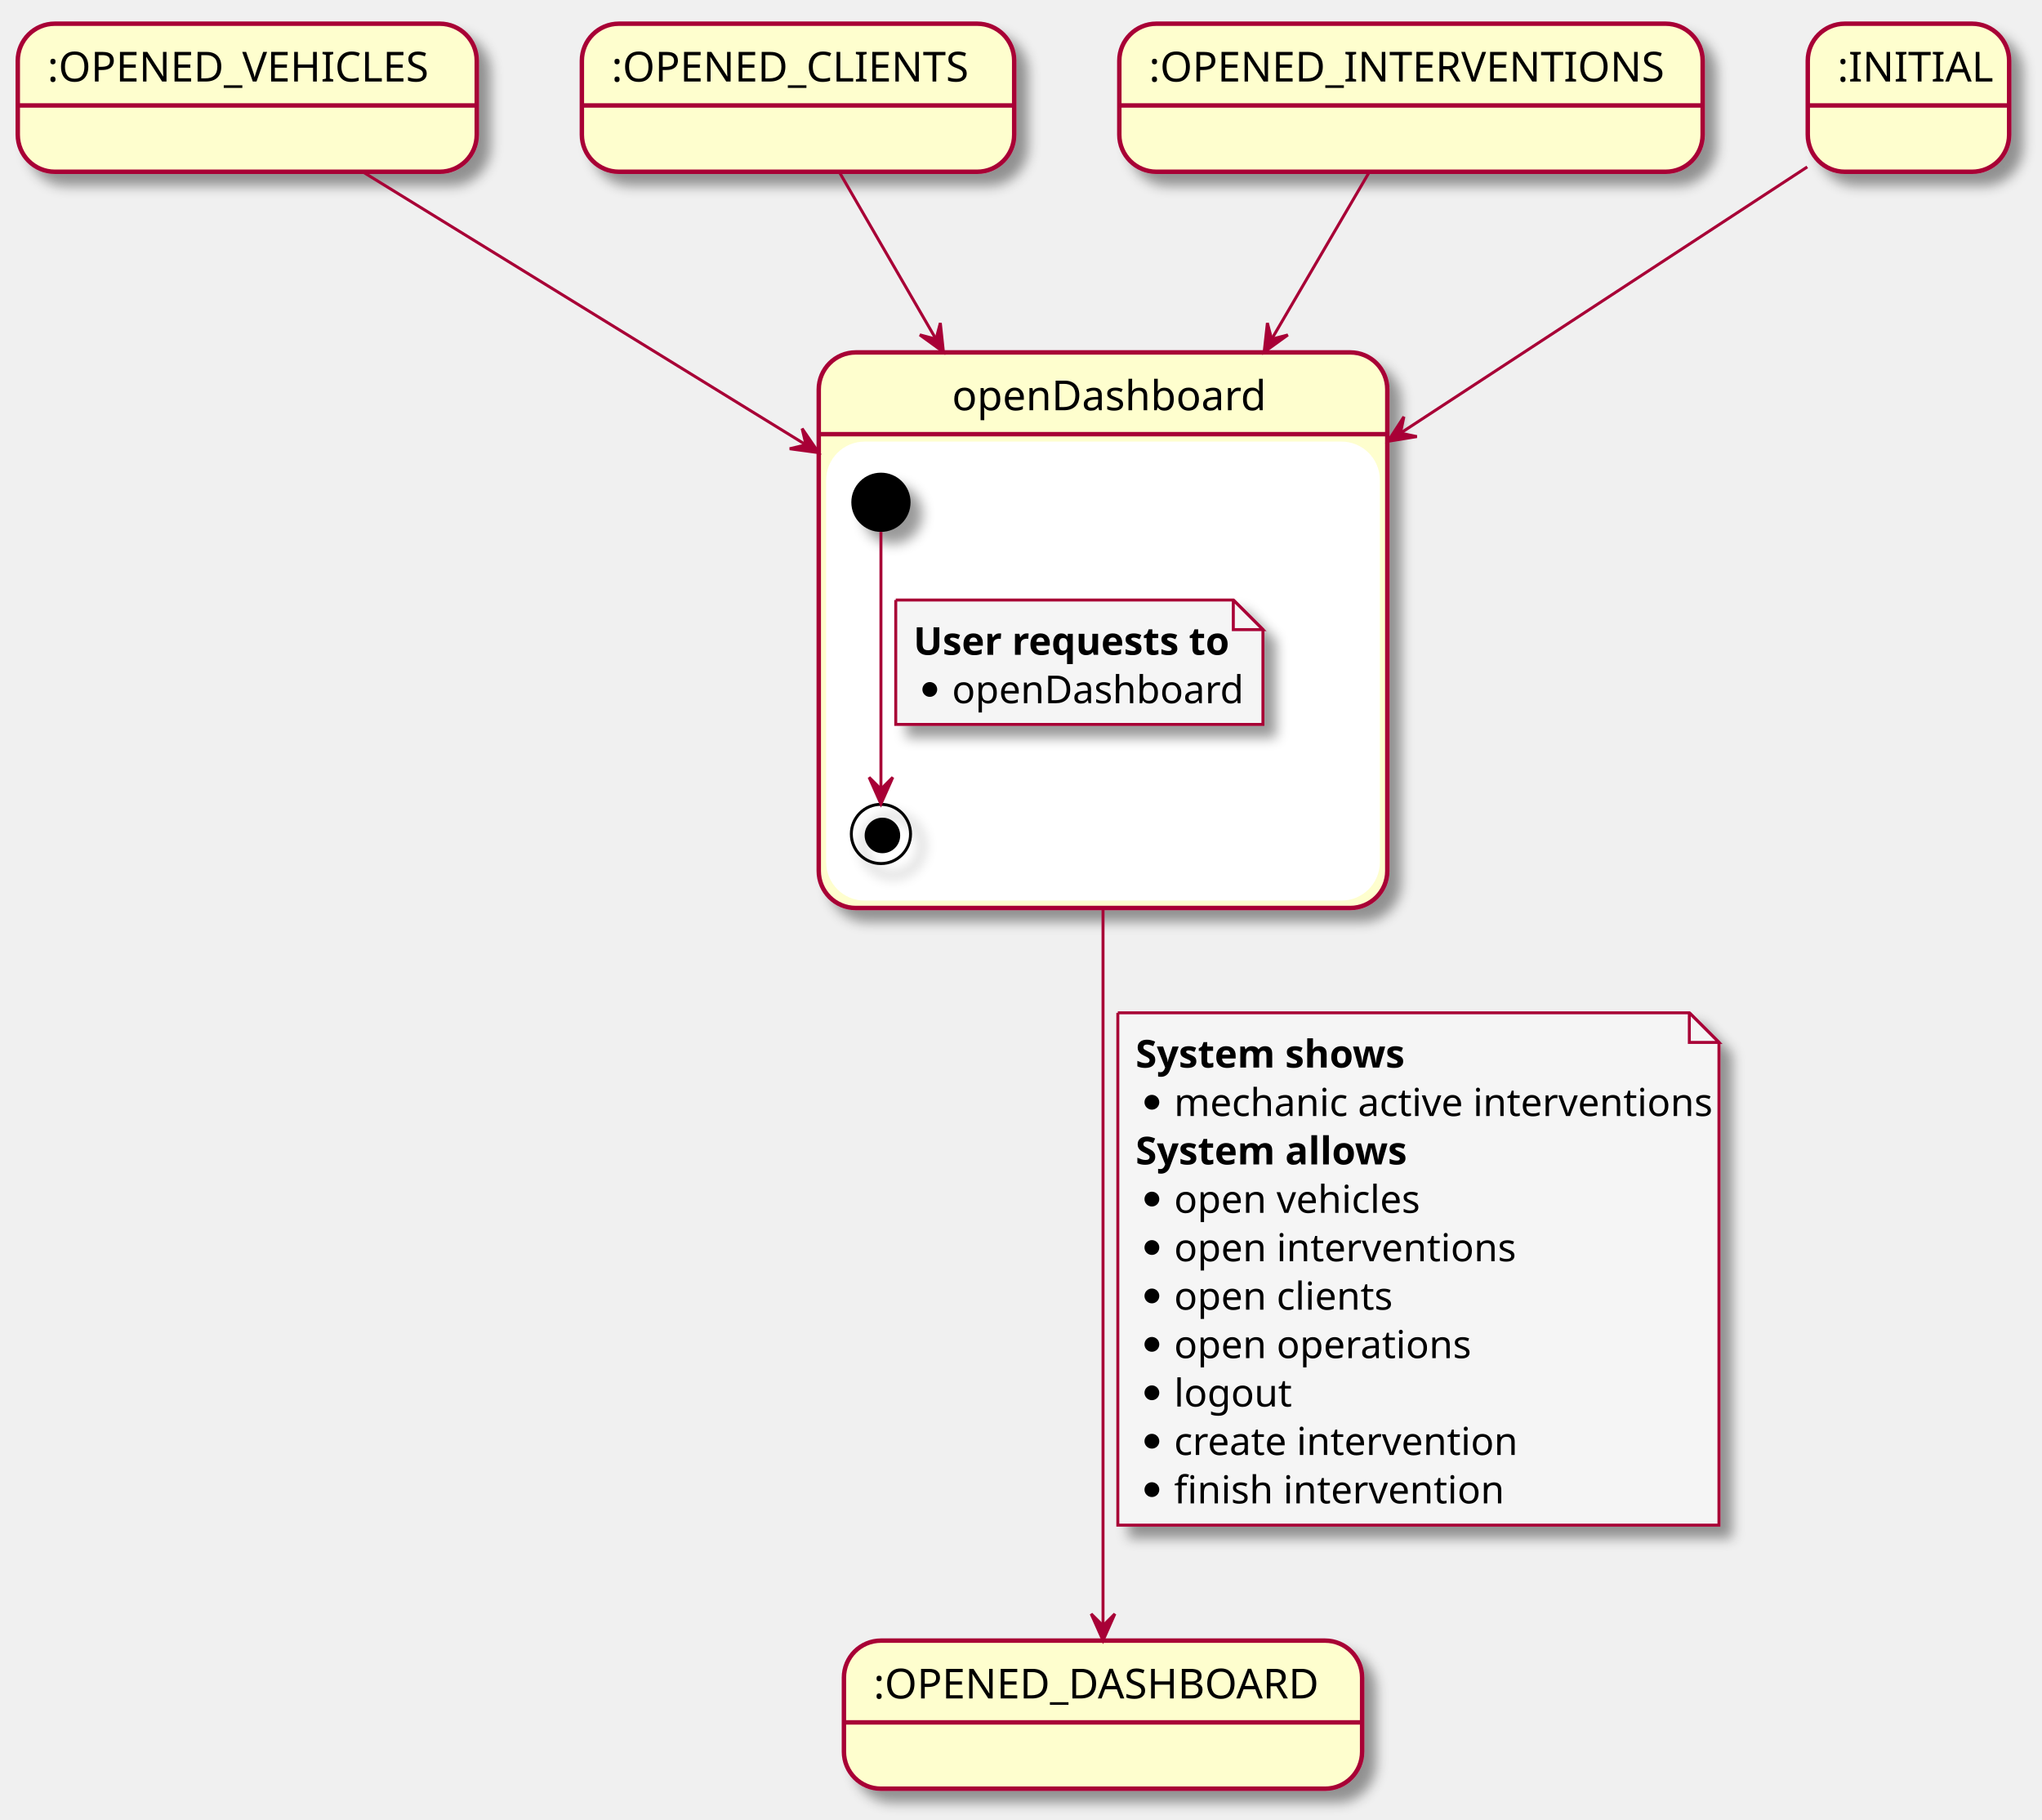
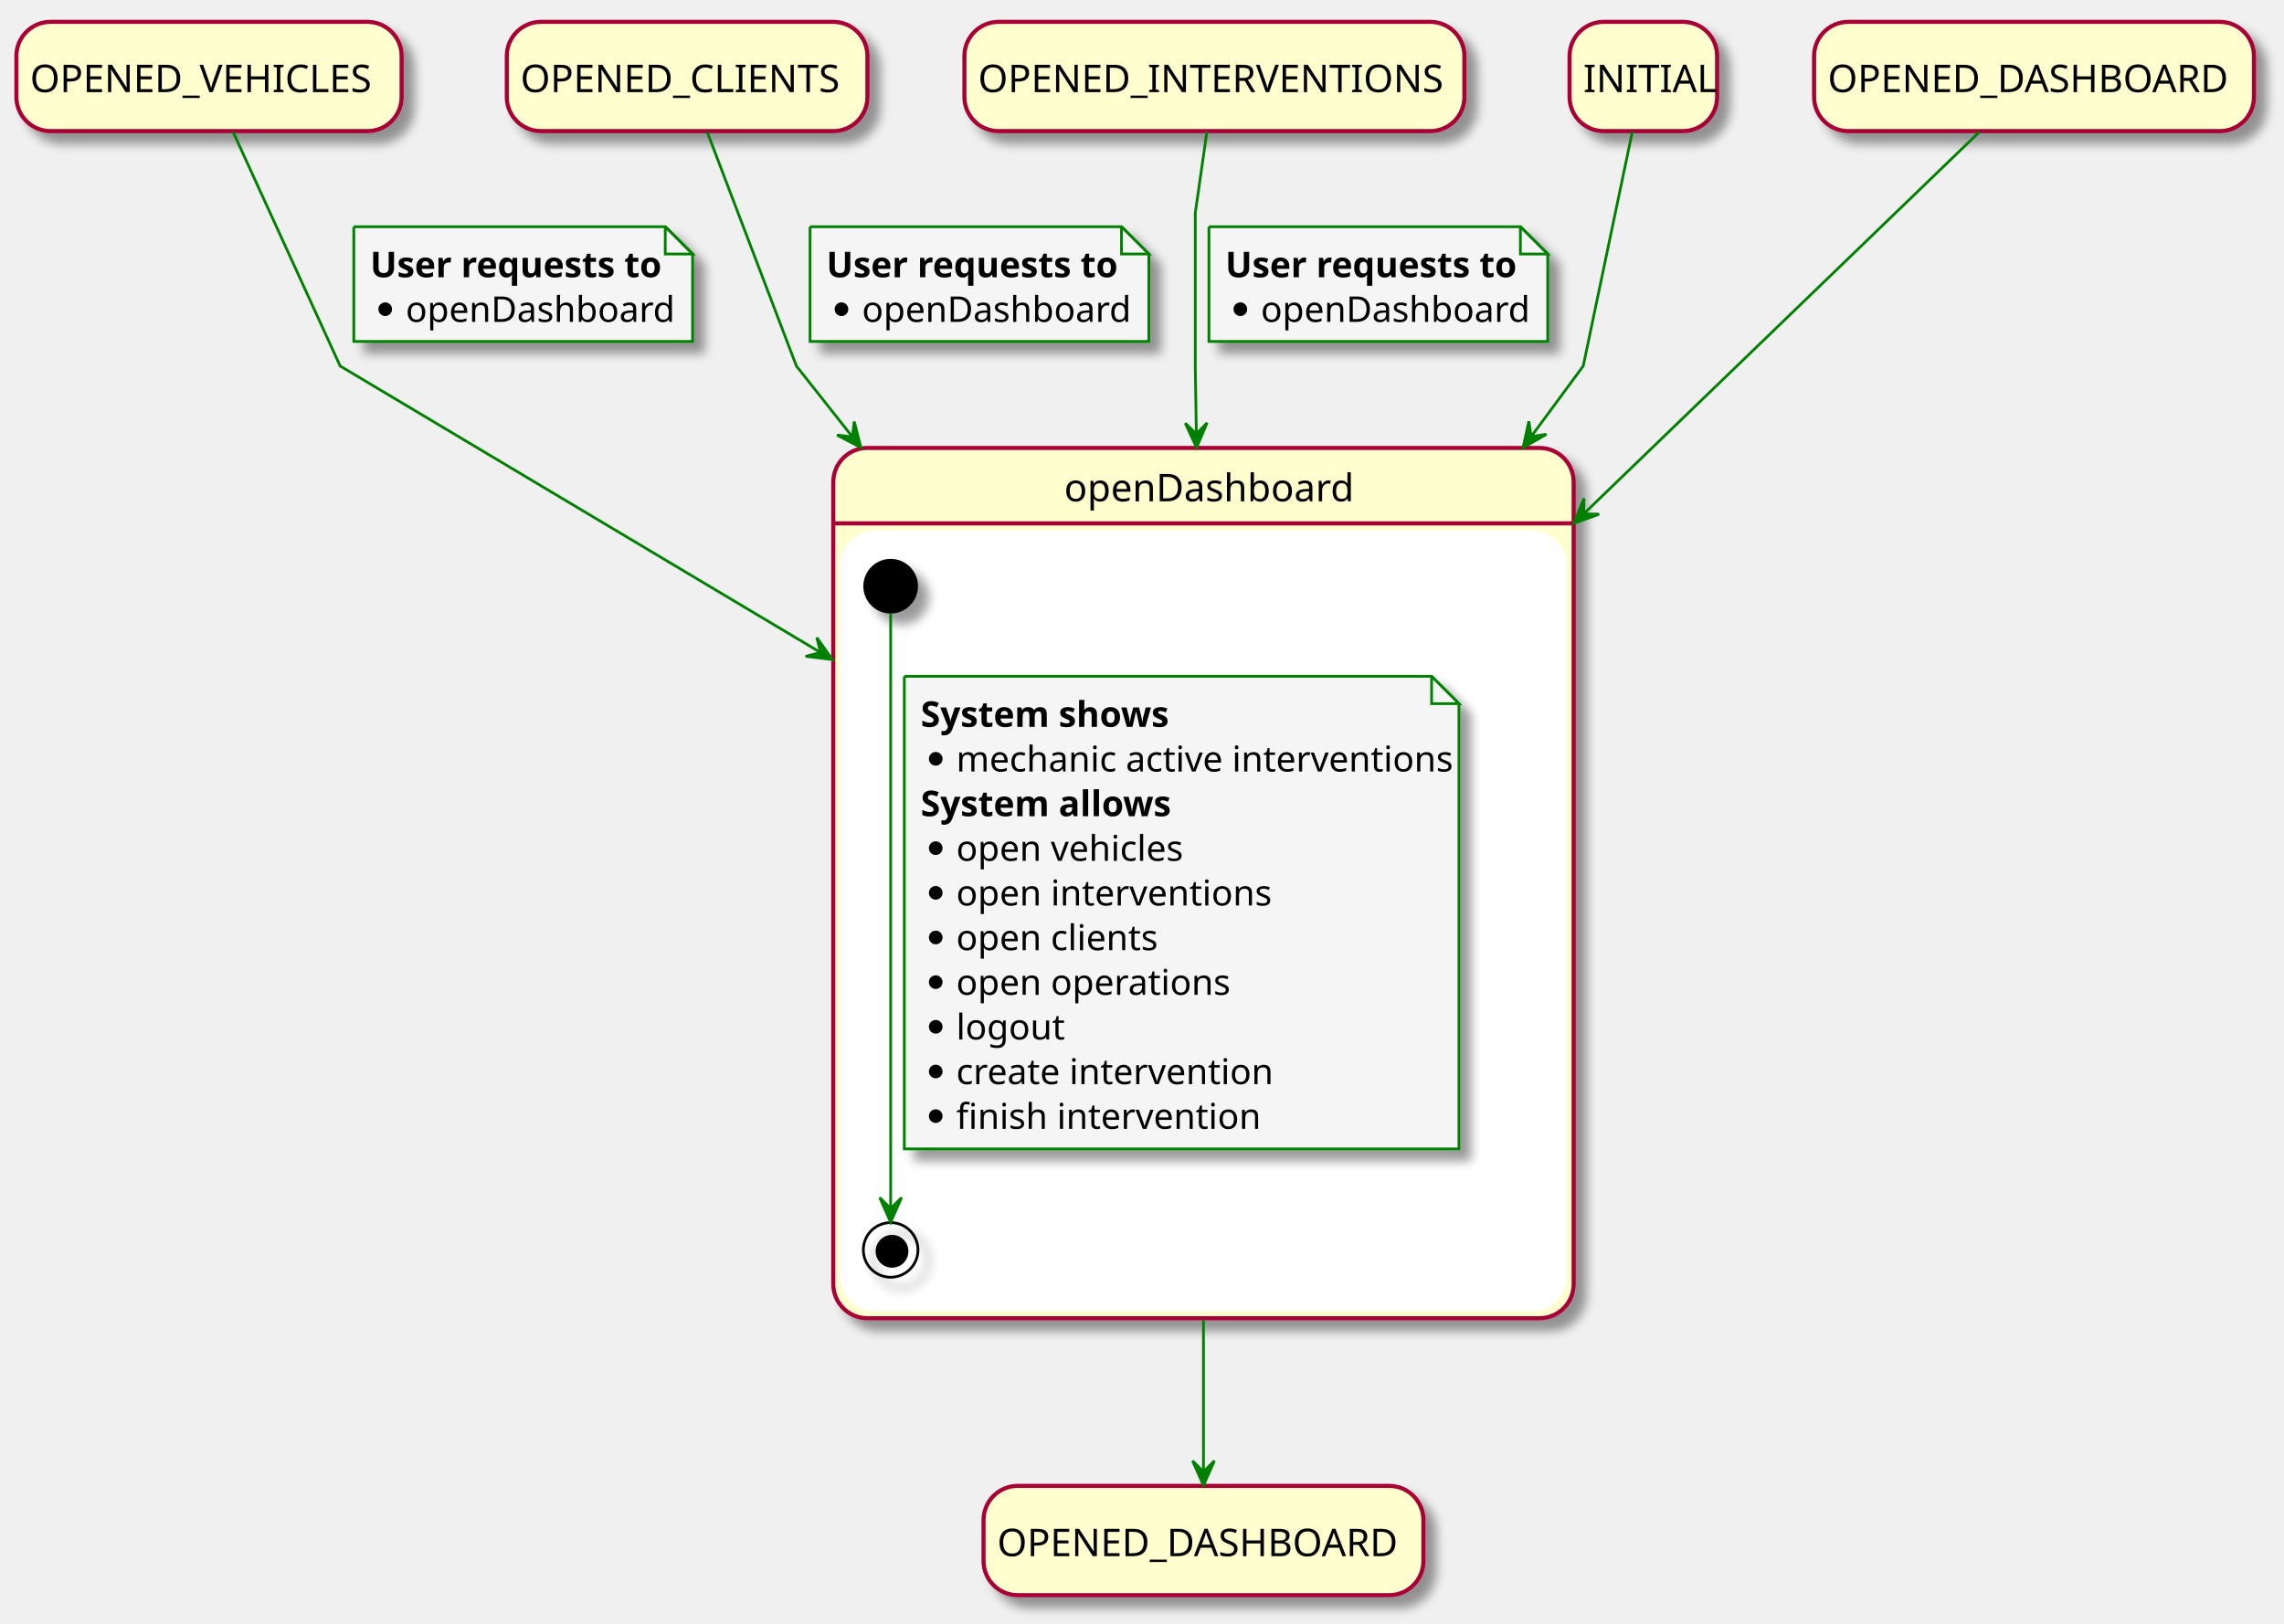
- <svg xmlns="http://www.w3.org/2000/svg" contentScriptType="application/ecmascript" contentStyleType="text/css" height="768.75px" preserveAspectRatio="none" style="width:862px;height:768px;" version="1.1" viewBox="0 0 862 768" width="862.5px" zoomAndPan="magnify">
+ <svg xmlns="http://www.w3.org/2000/svg" contentScriptType="application/ecmascript" contentStyleType="text/css" height="743.75px" preserveAspectRatio="none" style="width:1045px;height:743px;" version="1.1" viewBox="0 0 1045 743" width="1045px" zoomAndPan="magnify">
  <defs>
-     <filter height="300%" id="fzfnprsba88mv" width="300%" x="-1" y="-1">
+     <filter height="300%" id="f4pzenovp60g4" width="300%" x="-1" y="-1">
      <feGaussianBlur result="blurOut" stdDeviation="2.5" />
      <feColorMatrix in="blurOut" result="blurOut2" type="matrix" values="0 0 0 0 0 0 0 0 0 0 0 0 0 0 0 0 0 0 .4 0" />
      <feOffset dx="5.0" dy="5.0" in="blurOut2" result="blurOut3" />
      <feBlend in="SourceGraphic" in2="blurOut3" mode="normal" />
    </filter>
  </defs>
  <g>
-     <rect fill="#FEFECE" filter="url(#fzfnprsba88mv)" height="62.5" rx="15.625" ry="15.625" style="stroke: #A80036; stroke-width: 1.875;" width="193.75" x="7.5" y="10" />
-     <line style="stroke: #A80036; stroke-width: 1.875;" x1="7.5" x2="201.25" y1="44.512" y2="44.512" />
-     <text fill="#000000" font-family="sans-serif" font-size="17.5" lengthAdjust="spacingAndGlyphs" textLength="168.75" x="20" y="34.416">:OPENED_VEHICLES</text>
-     <rect fill="#FEFECE" filter="url(#fzfnprsba88mv)" height="62.5" rx="15.625" ry="15.625" style="stroke: #A80036; stroke-width: 1.875;" width="182.5" x="245.625" y="10" />
-     <line style="stroke: #A80036; stroke-width: 1.875;" x1="245.625" x2="428.125" y1="44.512" y2="44.512" />
-     <text fill="#000000" font-family="sans-serif" font-size="17.5" lengthAdjust="spacingAndGlyphs" textLength="157.5" x="258.125" y="34.416">:OPENED_CLIENTS</text>
-     <rect fill="#FEFECE" filter="url(#fzfnprsba88mv)" height="62.5" rx="15.625" ry="15.625" style="stroke: #A80036; stroke-width: 1.875;" width="246.25" x="472.5" y="10" />
-     <line style="stroke: #A80036; stroke-width: 1.875;" x1="472.5" x2="718.75" y1="44.512" y2="44.512" />
-     <text fill="#000000" font-family="sans-serif" font-size="17.5" lengthAdjust="spacingAndGlyphs" textLength="221.25" x="485" y="34.416">:OPENED_INTERVENTIONS</text>
-     <rect fill="#FEFECE" filter="url(#fzfnprsba88mv)" height="62.5" rx="15.625" ry="15.625" style="stroke: #A80036; stroke-width: 1.875;" width="85" x="763.125" y="10" />
-     <line style="stroke: #A80036; stroke-width: 1.875;" x1="763.125" x2="848.125" y1="44.512" y2="44.512" />
-     <text fill="#000000" font-family="sans-serif" font-size="17.5" lengthAdjust="spacingAndGlyphs" textLength="60" x="775.625" y="34.416">:INITIAL</text>
-     <rect fill="#FEFECE" filter="url(#fzfnprsba88mv)" height="62.5" rx="15.625" ry="15.625" style="stroke: #A80036; stroke-width: 1.875;" width="218.75" x="356.25" y="692.5" />
-     <line style="stroke: #A80036; stroke-width: 1.875;" x1="356.25" x2="575" y1="727.012" y2="727.012" />
-     <text fill="#000000" font-family="sans-serif" font-size="17.5" lengthAdjust="spacingAndGlyphs" textLength="193.75" x="368.75" y="716.917">:OPENED_DASHBOARD</text>
-     <rect fill="#FEFECE" filter="url(#fzfnprsba88mv)" height="234.512" rx="15.625" ry="15.625" style="stroke: #A80036; stroke-width: 1.875;" width="240" x="345.625" y="148.75" />
-     <rect fill="#FFFFFF" height="192.5" rx="15.625" ry="15.625" style="stroke: #FFFFFF; stroke-width: 1.25;" width="232.5" x="349.375" y="187.012" />
-     <line style="stroke: #A80036; stroke-width: 1.875;" x1="345.625" x2="585.625" y1="183.262" y2="183.262" />
-     <text fill="#000000" font-family="sans-serif" font-size="17.5" lengthAdjust="spacingAndGlyphs" textLength="127.5" x="401.875" y="173.167">openDashboard</text>
-     <ellipse cx="371.875" cy="212.012" fill="#000000" filter="url(#fzfnprsba88mv)" rx="12.5" ry="12.5" style="stroke: none; stroke-width: 1.25;" />
-     <ellipse cx="371.875" cy="352.012" fill="none" filter="url(#fzfnprsba88mv)" rx="12.5" ry="12.5" style="stroke: #000000; stroke-width: 1.25;" />
-     <ellipse cx="372.5" cy="352.637" fill="#000000" rx="7.5" ry="7.5" style="stroke: none; stroke-width: 1.25;" />
-     <path d="M371.875,224.514 C371.875,248.384 371.875,304.257 371.875,332.996 " fill="none" id="*start*openDashboard-&gt;*end*openDashboard" style="stroke: #A80036; stroke-width: 1.25;" />
-     <polygon fill="#A80036" points="371.875,339.354,376.875,328.104,371.875,333.104,366.875,328.104,371.875,339.354" style="stroke: #A80036; stroke-width: 1.25;" />
-     <path d="M378.125,253.262 L378.125,305.762 L533.125,305.762 L533.125,265.762 L520.625,253.262 L378.125,253.262 " fill="#F5F5F5" filter="url(#fzfnprsba88mv)" style="stroke: #A80036; stroke-width: 1.25;" />
-     <path d="M520.625,253.262 L520.625,265.762 L533.125,265.762 L520.625,253.262 " fill="#F5F5F5" style="stroke: #A80036; stroke-width: 1.25;" />
-     <text fill="#000000" font-family="sans-serif" font-size="16.25" font-weight="bold" lengthAdjust="spacingAndGlyphs" textLength="126.25" x="385.625" y="276.381">User requests to</text>
-     <ellipse cx="392.5" cy="291.016" fill="#000000" rx="3.125" ry="3.125" style="stroke: #000000; stroke-width: 0.0;" />
-     <text fill="#000000" font-family="sans-serif" font-size="16.25" lengthAdjust="spacingAndGlyphs" textLength="112.5" x="401.875" y="296.82">openDashboard</text>
-     <path d="M153.095,72.507 C200.863,101.927 275.691,148.016 340.154,187.72 " fill="none" id="startState1-&gt;openDashboard" style="stroke: #A80036; stroke-width: 1.25;" />
-     <polygon fill="#A80036" points="345.565,191.054,338.61,180.896,340.244,187.775,333.364,189.41,345.565,191.054" style="stroke: #A80036; stroke-width: 1.25;" />
-     <path d="M354.239,72.507 C365.069,91.222 379.801,116.683 395.002,142.954 " fill="none" id="startState2-&gt;openDashboard" style="stroke: #A80036; stroke-width: 1.25;" />
-     <polygon fill="#A80036" points="398.252,148.57,396.945,136.329,395.122,143.161,388.29,141.338,398.252,148.57" style="stroke: #A80036; stroke-width: 1.25;" />
-     <path d="M578.092,72.507 C567.158,91.222 552.283,116.683 536.933,142.954 " fill="none" id="startState3-&gt;openDashboard" style="stroke: #A80036; stroke-width: 1.25;" />
-     <polygon fill="#A80036" points="533.651,148.57,543.644,141.38,536.805,143.174,535.01,136.334,533.651,148.57" style="stroke: #A80036; stroke-width: 1.25;" />
-     <path d="M762.908,70.455 C719.972,98.552 651.69,143.236 591.39,182.699 " fill="none" id="startState4-&gt;openDashboard" style="stroke: #A80036; stroke-width: 1.25;" />
-     <polygon fill="#A80036" points="585.952,186.256,598.104,184.277,591.182,182.833,592.626,175.911,585.952,186.256" style="stroke: #A80036; stroke-width: 1.25;" />
-     <path d="M465.625,384.082 C465.625,483.87 465.625,621.351 465.625,686.05 " fill="none" id="openDashboard-&gt;endState" style="stroke: #A80036; stroke-width: 1.25;" />
-     <polygon fill="#A80036" points="465.625,692.454,470.625,681.204,465.625,686.204,460.625,681.204,465.625,692.454" style="stroke: #A80036; stroke-width: 1.25;" />
-     <path d="M471.875,427.5 L471.875,643.75 L725.625,643.75 L725.625,440 L713.125,427.5 L471.875,427.5 " fill="#F5F5F5" filter="url(#fzfnprsba88mv)" style="stroke: #A80036; stroke-width: 1.25;" />
-     <path d="M713.125,427.5 L713.125,440 L725.625,440 L713.125,427.5 " fill="#F5F5F5" style="stroke: #A80036; stroke-width: 1.25;" />
-     <text fill="#000000" font-family="sans-serif" font-size="16.25" font-weight="bold" lengthAdjust="spacingAndGlyphs" textLength="111.25" x="479.375" y="450.619">System shows</text>
-     <ellipse cx="486.25" cy="465.254" fill="#000000" rx="3.125" ry="3.125" style="stroke: #000000; stroke-width: 0.0;" />
-     <text fill="#000000" font-family="sans-serif" font-size="16.25" lengthAdjust="spacingAndGlyphs" textLength="211.25" x="495.625" y="471.058">mechanic active interventions</text>
-     <text fill="#000000" font-family="sans-serif" font-size="16.25" font-weight="bold" lengthAdjust="spacingAndGlyphs" textLength="113.75" x="479.375" y="491.498">System allows</text>
-     <ellipse cx="486.25" cy="506.133" fill="#000000" rx="3.125" ry="3.125" style="stroke: #000000; stroke-width: 0.0;" />
-     <text fill="#000000" font-family="sans-serif" font-size="16.25" lengthAdjust="spacingAndGlyphs" textLength="97.5" x="495.625" y="511.937">open vehicles</text>
-     <ellipse cx="486.25" cy="526.572" fill="#000000" rx="3.125" ry="3.125" style="stroke: #000000; stroke-width: 0.0;" />
-     <text fill="#000000" font-family="sans-serif" font-size="16.25" lengthAdjust="spacingAndGlyphs" textLength="130" x="495.625" y="532.377">open interventions</text>
-     <ellipse cx="486.25" cy="547.012" fill="#000000" rx="3.125" ry="3.125" style="stroke: #000000; stroke-width: 0.0;" />
-     <text fill="#000000" font-family="sans-serif" font-size="16.25" lengthAdjust="spacingAndGlyphs" textLength="87.5" x="495.625" y="552.816">open clients</text>
-     <ellipse cx="486.25" cy="567.451" fill="#000000" rx="3.125" ry="3.125" style="stroke: #000000; stroke-width: 0.0;" />
-     <text fill="#000000" font-family="sans-serif" font-size="16.25" lengthAdjust="spacingAndGlyphs" textLength="115" x="495.625" y="573.256">open operations</text>
-     <ellipse cx="486.25" cy="587.891" fill="#000000" rx="3.125" ry="3.125" style="stroke: #000000; stroke-width: 0.0;" />
-     <text fill="#000000" font-family="sans-serif" font-size="16.25" lengthAdjust="spacingAndGlyphs" textLength="43.75" x="495.625" y="593.695">logout</text>
-     <ellipse cx="486.25" cy="608.33" fill="#000000" rx="3.125" ry="3.125" style="stroke: #000000; stroke-width: 0.0;" />
-     <text fill="#000000" font-family="sans-serif" font-size="16.25" lengthAdjust="spacingAndGlyphs" textLength="131.25" x="495.625" y="614.135">create intervention</text>
-     <ellipse cx="486.25" cy="628.769" fill="#000000" rx="3.125" ry="3.125" style="stroke: #000000; stroke-width: 0.0;" />
-     <text fill="#000000" font-family="sans-serif" font-size="16.25" lengthAdjust="spacingAndGlyphs" textLength="123.75" x="495.625" y="634.574">finish intervention</text>
+     <rect fill="#FEFECE" filter="url(#f4pzenovp60g4)" height="50" rx="15.625" ry="15.625" style="stroke: #A80036; stroke-width: 1.875;" width="176.25" x="7.5" y="10" />
+     <text fill="#000000" font-family="sans-serif" font-size="17.5" lengthAdjust="spacingAndGlyphs" textLength="163.75" x="13.75" y="42.161">OPENED_VEHICLES</text>
+     <rect fill="#FEFECE" filter="url(#f4pzenovp60g4)" height="50" rx="15.625" ry="15.625" style="stroke: #A80036; stroke-width: 1.875;" width="165" x="231.875" y="10" />
+     <text fill="#000000" font-family="sans-serif" font-size="17.5" lengthAdjust="spacingAndGlyphs" textLength="152.5" x="238.125" y="42.161">OPENED_CLIENTS</text>
+     <rect fill="#FEFECE" filter="url(#f4pzenovp60g4)" height="50" rx="15.625" ry="15.625" style="stroke: #A80036; stroke-width: 1.875;" width="228.75" x="441.25" y="10" />
+     <text fill="#000000" font-family="sans-serif" font-size="17.5" lengthAdjust="spacingAndGlyphs" textLength="216.25" x="447.5" y="42.161">OPENED_INTERVENTIONS</text>
+     <rect fill="#FEFECE" filter="url(#f4pzenovp60g4)" height="50" rx="15.625" ry="15.625" style="stroke: #A80036; stroke-width: 1.875;" width="67.5" x="718.125" y="10" />
+     <text fill="#000000" font-family="sans-serif" font-size="17.5" lengthAdjust="spacingAndGlyphs" textLength="55" x="724.375" y="42.161">INITIAL</text>
+     <rect fill="#FEFECE" filter="url(#f4pzenovp60g4)" height="50" rx="15.625" ry="15.625" style="stroke: #A80036; stroke-width: 1.875;" width="201.25" x="830" y="10" />
+     <text fill="#000000" font-family="sans-serif" font-size="17.5" lengthAdjust="spacingAndGlyphs" textLength="188.75" x="836.25" y="42.161">OPENED_DASHBOARD</text>
+     <rect fill="#FEFECE" filter="url(#f4pzenovp60g4)" height="50" rx="15.625" ry="15.625" style="stroke: #A80036; stroke-width: 1.875;" width="201.25" x="450" y="680" />
+     <text fill="#000000" font-family="sans-serif" font-size="17.5" lengthAdjust="spacingAndGlyphs" textLength="188.75" x="456.25" y="712.161">OPENED_DASHBOARD</text>
+     <rect fill="#FEFECE" filter="url(#f4pzenovp60g4)" height="398.262" rx="15.625" ry="15.625" style="stroke: #A80036; stroke-width: 1.875;" width="338.75" x="381.25" y="205" />
+     <rect fill="#FFFFFF" height="356.25" rx="15.625" ry="15.625" style="stroke: #FFFFFF; stroke-width: 1.25;" width="331.25" x="385" y="243.262" />
+     <line style="stroke: #A80036; stroke-width: 1.875;" x1="381.25" x2="720" y1="239.512" y2="239.512" />
+     <text fill="#000000" font-family="sans-serif" font-size="17.5" lengthAdjust="spacingAndGlyphs" textLength="127.5" x="486.875" y="229.417">openDashboard</text>
+     <ellipse cx="407.5" cy="268.262" fill="#000000" filter="url(#f4pzenovp60g4)" rx="12.5" ry="12.5" style="stroke: none; stroke-width: 1.25;" />
+     <ellipse cx="407.5" cy="572.012" fill="none" filter="url(#f4pzenovp60g4)" rx="12.5" ry="12.5" style="stroke: #000000; stroke-width: 1.25;" />
+     <ellipse cx="408.125" cy="572.637" fill="#000000" rx="7.5" ry="7.5" style="stroke: none; stroke-width: 1.25;" />
+     <path d="M407.5,280.953 C407.5,326.714 407.5,496.793 407.5,552.771 " fill="none" id="*start*openDashboard-&gt;*end*openDashboard" style="stroke: #008000; stroke-width: 1.25;" />
+     <polygon fill="#008000" points="407.5,559.309,412.5,548.059,407.5,553.059,402.5,548.059,407.5,559.309" style="stroke: #008000; stroke-width: 1.25;" />
+     <path d="M413.75,309.512 L413.75,525.762 L667.5,525.762 L667.5,322.012 L655,309.512 L413.75,309.512 " fill="#F5F5F5" filter="url(#f4pzenovp60g4)" style="stroke: #008000; stroke-width: 1.25;" />
+     <path d="M655,309.512 L655,322.012 L667.5,322.012 L655,309.512 " fill="#F5F5F5" style="stroke: #008000; stroke-width: 1.25;" />
+     <text fill="#000000" font-family="sans-serif" font-size="16.25" font-weight="bold" lengthAdjust="spacingAndGlyphs" textLength="111.25" x="421.25" y="332.631">System shows</text>
+     <ellipse cx="428.125" cy="347.266" fill="#000000" rx="3.125" ry="3.125" style="stroke: #000000; stroke-width: 0.0;" />
+     <text fill="#000000" font-family="sans-serif" font-size="16.25" lengthAdjust="spacingAndGlyphs" textLength="211.25" x="437.5" y="353.07">mechanic active interventions</text>
+     <text fill="#000000" font-family="sans-serif" font-size="16.25" font-weight="bold" lengthAdjust="spacingAndGlyphs" textLength="113.75" x="421.25" y="373.51">System allows</text>
+     <ellipse cx="428.125" cy="388.144" fill="#000000" rx="3.125" ry="3.125" style="stroke: #000000; stroke-width: 0.0;" />
+     <text fill="#000000" font-family="sans-serif" font-size="16.25" lengthAdjust="spacingAndGlyphs" textLength="97.5" x="437.5" y="393.949">open vehicles</text>
+     <ellipse cx="428.125" cy="408.584" fill="#000000" rx="3.125" ry="3.125" style="stroke: #000000; stroke-width: 0.0;" />
+     <text fill="#000000" font-family="sans-serif" font-size="16.25" lengthAdjust="spacingAndGlyphs" textLength="130" x="437.5" y="414.388">open interventions</text>
+     <ellipse cx="428.125" cy="429.023" fill="#000000" rx="3.125" ry="3.125" style="stroke: #000000; stroke-width: 0.0;" />
+     <text fill="#000000" font-family="sans-serif" font-size="16.25" lengthAdjust="spacingAndGlyphs" textLength="87.5" x="437.5" y="434.828">open clients</text>
+     <ellipse cx="428.125" cy="449.463" fill="#000000" rx="3.125" ry="3.125" style="stroke: #000000; stroke-width: 0.0;" />
+     <text fill="#000000" font-family="sans-serif" font-size="16.25" lengthAdjust="spacingAndGlyphs" textLength="115" x="437.5" y="455.267">open operations</text>
+     <ellipse cx="428.125" cy="469.902" fill="#000000" rx="3.125" ry="3.125" style="stroke: #000000; stroke-width: 0.0;" />
+     <text fill="#000000" font-family="sans-serif" font-size="16.25" lengthAdjust="spacingAndGlyphs" textLength="43.75" x="437.5" y="475.707">logout</text>
+     <ellipse cx="428.125" cy="490.342" fill="#000000" rx="3.125" ry="3.125" style="stroke: #000000; stroke-width: 0.0;" />
+     <text fill="#000000" font-family="sans-serif" font-size="16.25" lengthAdjust="spacingAndGlyphs" textLength="131.25" x="437.5" y="496.146">create intervention</text>
+     <ellipse cx="428.125" cy="510.781" fill="#000000" rx="3.125" ry="3.125" style="stroke: #000000; stroke-width: 0.0;" />
+     <text fill="#000000" font-family="sans-serif" font-size="16.25" lengthAdjust="spacingAndGlyphs" textLength="123.75" x="437.5" y="516.586">finish intervention</text>
+     <path d="M106.63,60.324 C123.951,98.214 155.625,167.5 155.625,167.5 C155.625,167.5 269.642,235.514 375.161,298.457 " fill="none" id="startState1-&gt;openDashboard" style="stroke: #008000; stroke-width: 1.25;" />
+     <polygon fill="#008000" points="380.817,301.831,373.719,291.773,375.45,298.629,368.595,300.361,380.817,301.831" style="stroke: #008000; stroke-width: 1.25;" />
+     <path d="M161.875,103.75 L161.875,156.25 L316.875,156.25 L316.875,116.25 L304.375,103.75 L161.875,103.75 " fill="#F5F5F5" filter="url(#f4pzenovp60g4)" style="stroke: #008000; stroke-width: 1.25;" />
+     <path d="M304.375,103.75 L304.375,116.25 L316.875,116.25 L304.375,103.75 " fill="#F5F5F5" style="stroke: #008000; stroke-width: 1.25;" />
+     <text fill="#000000" font-family="sans-serif" font-size="16.25" font-weight="bold" lengthAdjust="spacingAndGlyphs" textLength="126.25" x="169.375" y="126.869">User requests to</text>
+     <ellipse cx="176.25" cy="141.504" fill="#000000" rx="3.125" ry="3.125" style="stroke: #000000; stroke-width: 0.0;" />
+     <text fill="#000000" font-family="sans-serif" font-size="16.25" lengthAdjust="spacingAndGlyphs" textLength="112.5" x="185.625" y="147.308">openDashboard</text>
+     <path d="M323.546,60.324 C337.98,98.214 364.375,167.5 364.375,167.5 C364.375,167.5 374.423,180.211 389.851,199.73 " fill="none" id="startState2-&gt;openDashboard" style="stroke: #008000; stroke-width: 1.25;" />
+     <polygon fill="#008000" points="393.886,204.835,390.834,192.908,390.011,199.931,382.988,199.108,393.886,204.835" style="stroke: #008000; stroke-width: 1.25;" />
+     <path d="M370.625,103.75 L370.625,156.25 L525.625,156.25 L525.625,116.25 L513.125,103.75 L370.625,103.75 " fill="#F5F5F5" filter="url(#f4pzenovp60g4)" style="stroke: #008000; stroke-width: 1.25;" />
+     <path d="M513.125,103.75 L513.125,116.25 L525.625,116.25 L513.125,103.75 " fill="#F5F5F5" style="stroke: #008000; stroke-width: 1.25;" />
+     <text fill="#000000" font-family="sans-serif" font-size="16.25" font-weight="bold" lengthAdjust="spacingAndGlyphs" textLength="126.25" x="378.125" y="126.869">User requests to</text>
+     <ellipse cx="385" cy="141.504" fill="#000000" rx="3.125" ry="3.125" style="stroke: #000000; stroke-width: 0.0;" />
+     <text fill="#000000" font-family="sans-serif" font-size="16.25" lengthAdjust="spacingAndGlyphs" textLength="112.5" x="394.375" y="147.308">openDashboard</text>
+     <path d="M552.217,60.106 C549.76,77.304 546.875,97.5 546.875,97.5 C546.875,97.5 546.875,167.5 546.875,167.5 C546.875,167.5 547.067,179.574 547.365,198.255 " fill="none" id="startState3-&gt;openDashboard" style="stroke: #008000; stroke-width: 1.25;" />
+     <polygon fill="#008000" points="547.469,204.835,552.288,193.506,547.369,198.586,542.289,193.667,547.469,204.835" style="stroke: #008000; stroke-width: 1.25;" />
+     <path d="M553.125,103.75 L553.125,156.25 L708.125,156.25 L708.125,116.25 L695.625,103.75 L553.125,103.75 " fill="#F5F5F5" filter="url(#f4pzenovp60g4)" style="stroke: #008000; stroke-width: 1.25;" />
+     <path d="M695.625,103.75 L695.625,116.25 L708.125,116.25 L695.625,103.75 " fill="#F5F5F5" style="stroke: #008000; stroke-width: 1.25;" />
+     <text fill="#000000" font-family="sans-serif" font-size="16.25" font-weight="bold" lengthAdjust="spacingAndGlyphs" textLength="126.25" x="560.625" y="126.869">User requests to</text>
+     <ellipse cx="567.5" cy="141.504" fill="#000000" rx="3.125" ry="3.125" style="stroke: #000000; stroke-width: 0.0;" />
+     <text fill="#000000" font-family="sans-serif" font-size="16.25" lengthAdjust="spacingAndGlyphs" textLength="112.5" x="576.875" y="147.308">openDashboard</text>
+     <path d="M746.831,60.324 C738.893,98.214 724.375,167.5 724.375,167.5 C724.375,167.5 715.001,180.211 700.609,199.73 " fill="none" id="startState4-&gt;openDashboard" style="stroke: #008000; stroke-width: 1.25;" />
+     <polygon fill="#008000" points="696.844,204.835,707.544,198.747,700.553,199.804,699.496,192.813,696.844,204.835" style="stroke: #008000; stroke-width: 1.25;" />
+     <path d="M905.692,60.321 C868.45,96.278 795.116,167.079 724.715,235.048 " fill="none" id="startState5-&gt;openDashboard" style="stroke: #008000; stroke-width: 1.25;" />
+     <polygon fill="#008000" points="720.082,239.52,731.649,235.303,724.579,235.179,724.703,228.109,720.082,239.52" style="stroke: #008000; stroke-width: 1.25;" />
+     <path d="M550.625,604.064 C550.625,630.983 550.625,655.479 550.625,673.453 " fill="none" id="openDashboard-&gt;endState" style="stroke: #008000; stroke-width: 1.25;" />
+     <polygon fill="#008000" points="550.625,679.772,555.625,668.522,550.625,673.522,545.625,668.522,550.625,679.772" style="stroke: #008000; stroke-width: 1.25;" />
  </g>
</svg>
